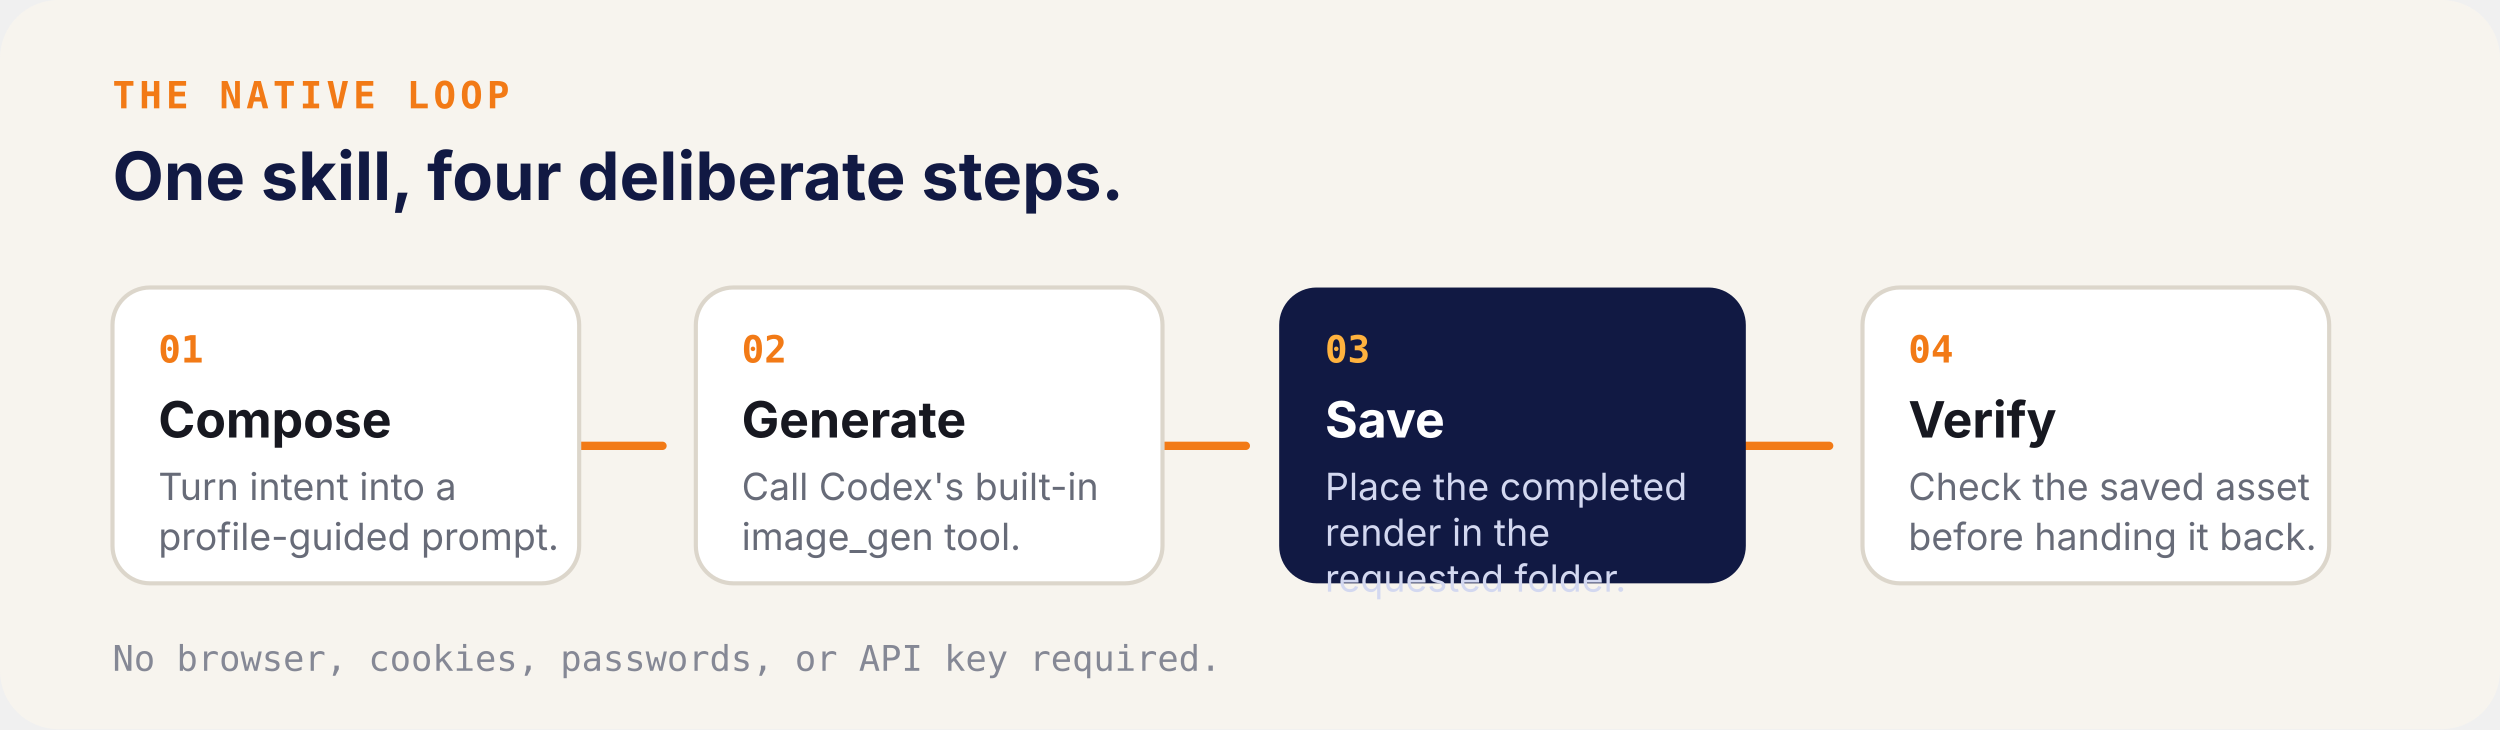
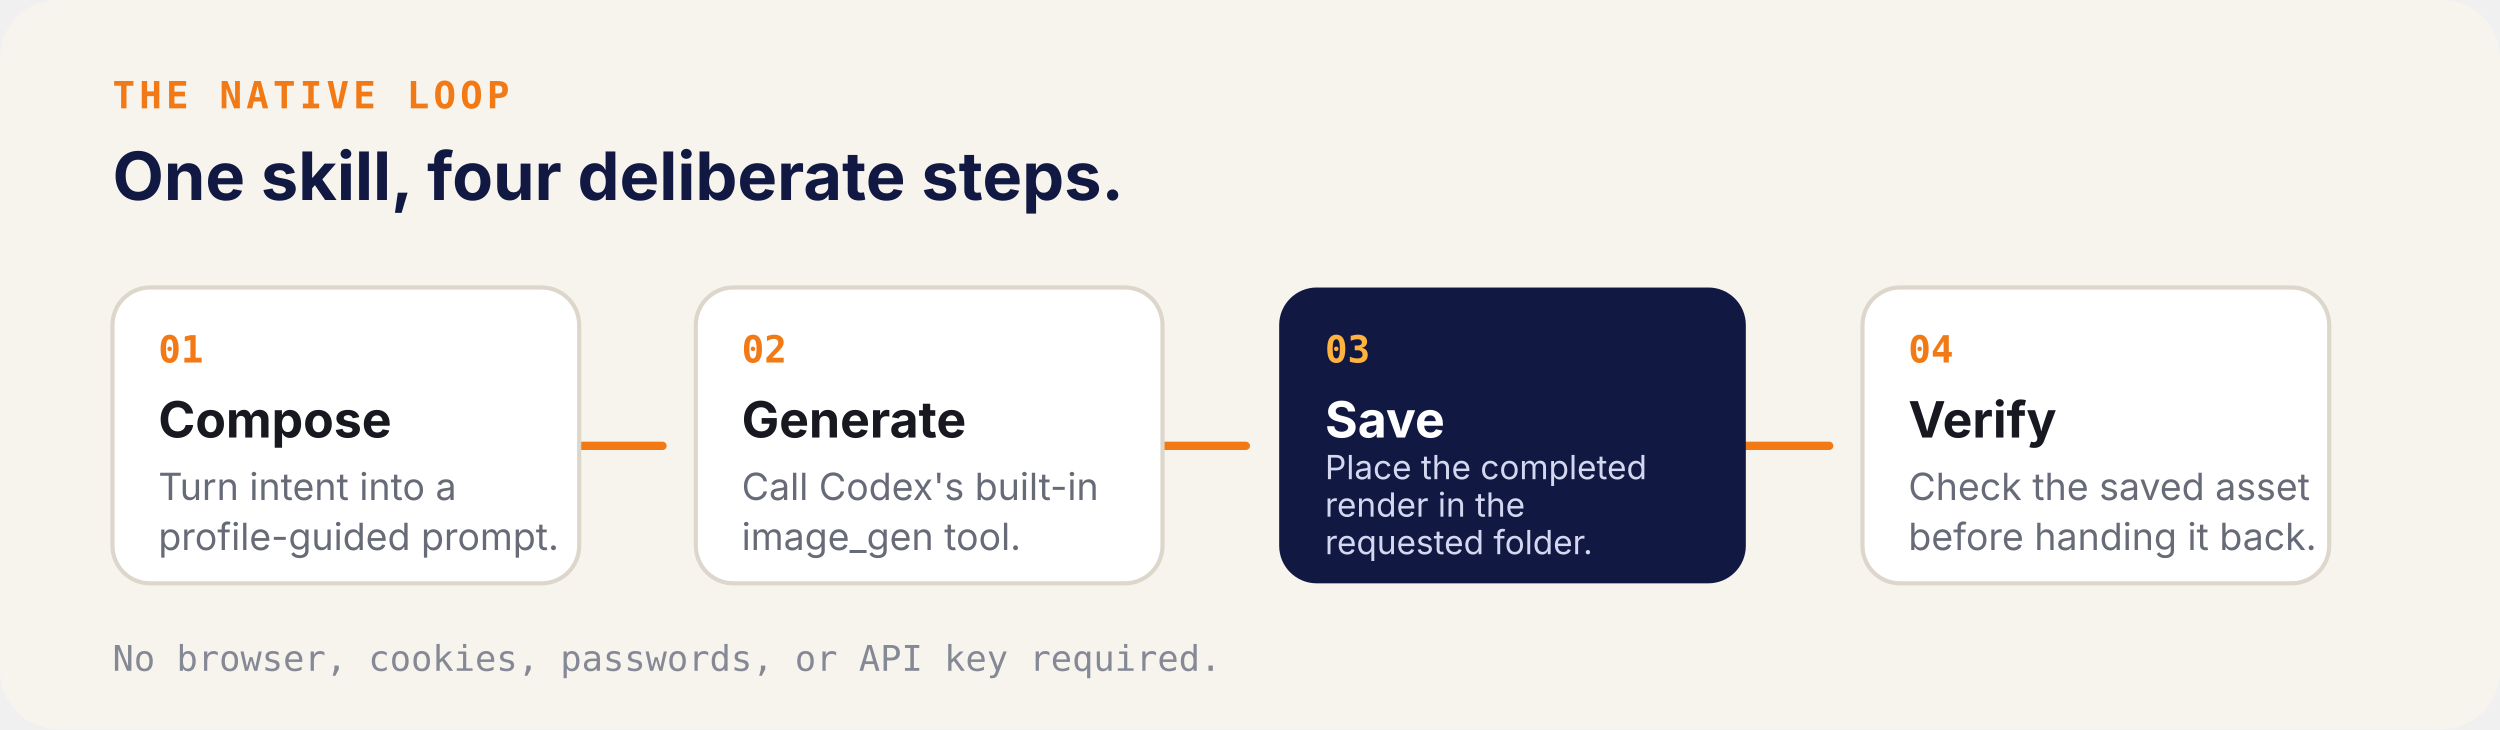
<svg xmlns="http://www.w3.org/2000/svg" width="1200" height="350" viewBox="0 0 1200 350" role="img" aria-labelledby="title desc">
  <defs>
    <marker id="arrow" markerWidth="12" markerHeight="12" refX="9" refY="6" orient="auto">
      <path d="M1 1 L10 6 L1 11" fill="none" stroke="#f27a16" stroke-width="2.5" stroke-linecap="round" stroke-linejoin="round" />
    </marker>
  </defs>
  <rect width="1200" height="350" rx="28" fill="#f7f4ee" />
  <text x="54" y="52" fill="#f27a16" font-family="ui-monospace, SFMono-Regular, Menlo, monospace" font-size="18" font-weight="700" letter-spacing="2">THE NATIVE LOOP</text>
  <text x="54" y="96" fill="#111943" font-family="-apple-system, BlinkMacSystemFont, Segoe UI, sans-serif" font-size="32" font-weight="700">One skill, four deliberate steps.</text>
  <path d="M278 214 H318 M558 214 H598 M838 214 H878" fill="none" stroke="#f27a16" stroke-width="4" stroke-linecap="round" />
  <g transform="translate(54 138)">
    <rect width="224" height="142" rx="18" fill="#ffffff" stroke="#dcd6cb" stroke-width="2" />
    <text x="22" y="36" fill="#f27a16" font-family="ui-monospace, SFMono-Regular, Menlo, monospace" font-size="18" font-weight="700">01</text>
    <text x="22" y="72" fill="#171820" font-family="-apple-system, BlinkMacSystemFont, Segoe UI, sans-serif" font-size="24" font-weight="700">Compose</text>
    <text x="22" y="102" fill="#676b78" font-family="-apple-system, BlinkMacSystemFont, Segoe UI, sans-serif" font-size="18">Turn intent into a</text>
    <text x="22" y="126" fill="#676b78" font-family="-apple-system, BlinkMacSystemFont, Segoe UI, sans-serif" font-size="18">profile-guided prompt.</text>
  </g>
  <g transform="translate(334 138)">
    <rect width="224" height="142" rx="18" fill="#ffffff" stroke="#dcd6cb" stroke-width="2" />
    <text x="22" y="36" fill="#f27a16" font-family="ui-monospace, SFMono-Regular, Menlo, monospace" font-size="18" font-weight="700">02</text>
    <text x="22" y="72" fill="#171820" font-family="-apple-system, BlinkMacSystemFont, Segoe UI, sans-serif" font-size="24" font-weight="700">Generate</text>
    <text x="22" y="102" fill="#676b78" font-family="-apple-system, BlinkMacSystemFont, Segoe UI, sans-serif" font-size="18">Call Codex's built-in</text>
    <text x="22" y="126" fill="#676b78" font-family="-apple-system, BlinkMacSystemFont, Segoe UI, sans-serif" font-size="18">image_gen tool.</text>
  </g>
  <g transform="translate(614 138)">
    <rect width="224" height="142" rx="18" fill="#111943" />
    <text x="22" y="36" fill="#ffb23e" font-family="ui-monospace, SFMono-Regular, Menlo, monospace" font-size="18" font-weight="700">03</text>
    <text x="22" y="72" fill="#ffffff" font-family="-apple-system, BlinkMacSystemFont, Segoe UI, sans-serif" font-size="24" font-weight="700">Save</text>
-     <text x="22" y="102" fill="#d3d8f0" font-family="-apple-system, BlinkMacSystemFont, Segoe UI, sans-serif" font-size="18">Place the completed</text>
-     <text x="22" y="124" fill="#d3d8f0" font-family="-apple-system, BlinkMacSystemFont, Segoe UI, sans-serif" font-size="18">render in the</text>
-     <text x="22" y="146" fill="#d3d8f0" font-family="-apple-system, BlinkMacSystemFont, Segoe UI, sans-serif" font-size="18">requested folder.</text>
+     <text x="22" y="92" fill="#d3d8f0" font-family="-apple-system, BlinkMacSystemFont, Segoe UI, sans-serif" font-size="16">Place the completed</text>
+     <text x="22" y="110" fill="#d3d8f0" font-family="-apple-system, BlinkMacSystemFont, Segoe UI, sans-serif" font-size="16">render in the</text>
+     <text x="22" y="128" fill="#d3d8f0" font-family="-apple-system, BlinkMacSystemFont, Segoe UI, sans-serif" font-size="16">requested folder.</text>
  </g>
  <g transform="translate(894 138)">
    <rect width="224" height="142" rx="18" fill="#ffffff" stroke="#dcd6cb" stroke-width="2" />
    <text x="22" y="36" fill="#f27a16" font-family="ui-monospace, SFMono-Regular, Menlo, monospace" font-size="18" font-weight="700">04</text>
    <text x="22" y="72" fill="#171820" font-family="-apple-system, BlinkMacSystemFont, Segoe UI, sans-serif" font-size="24" font-weight="700">Verify</text>
    <text x="22" y="102" fill="#676b78" font-family="-apple-system, BlinkMacSystemFont, Segoe UI, sans-serif" font-size="18">Check the saved asset</text>
    <text x="22" y="126" fill="#676b78" font-family="-apple-system, BlinkMacSystemFont, Segoe UI, sans-serif" font-size="18">before handing it back.</text>
  </g>
  <text x="54" y="322" fill="#858895" font-family="ui-monospace, SFMono-Regular, Menlo, monospace" font-size="17">No browser, cookies, passwords, or API key required.</text>
</svg>
